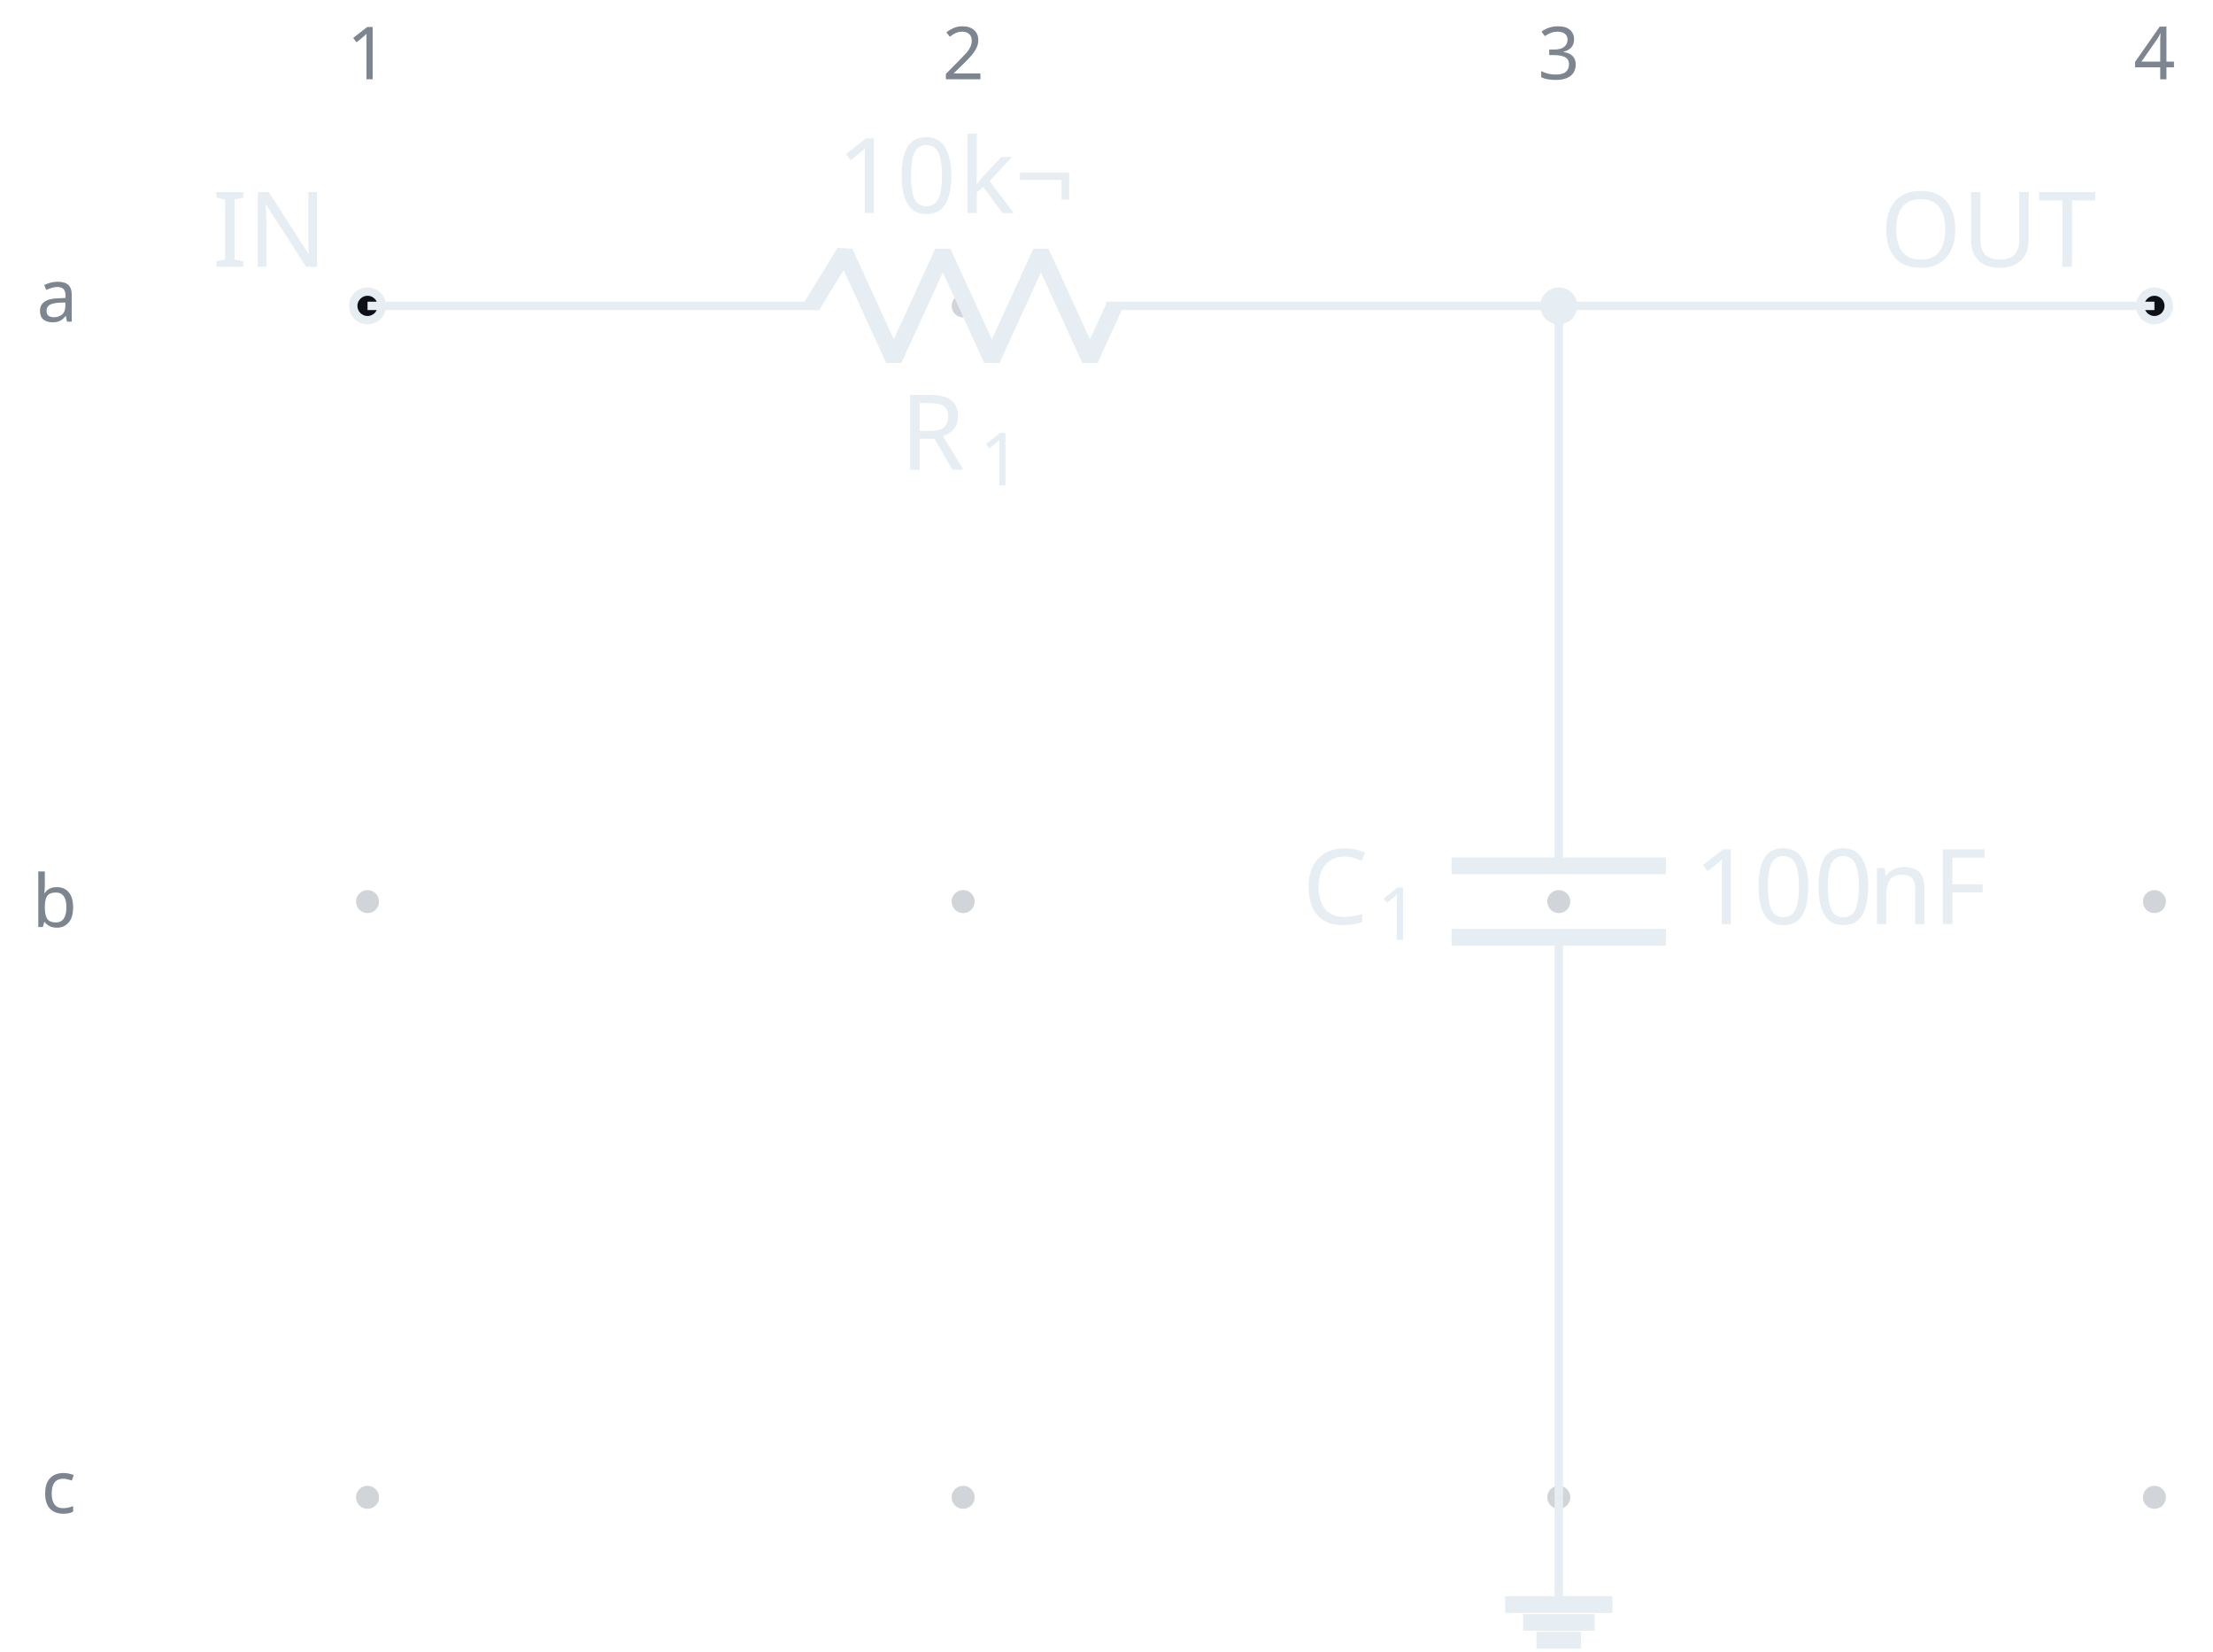
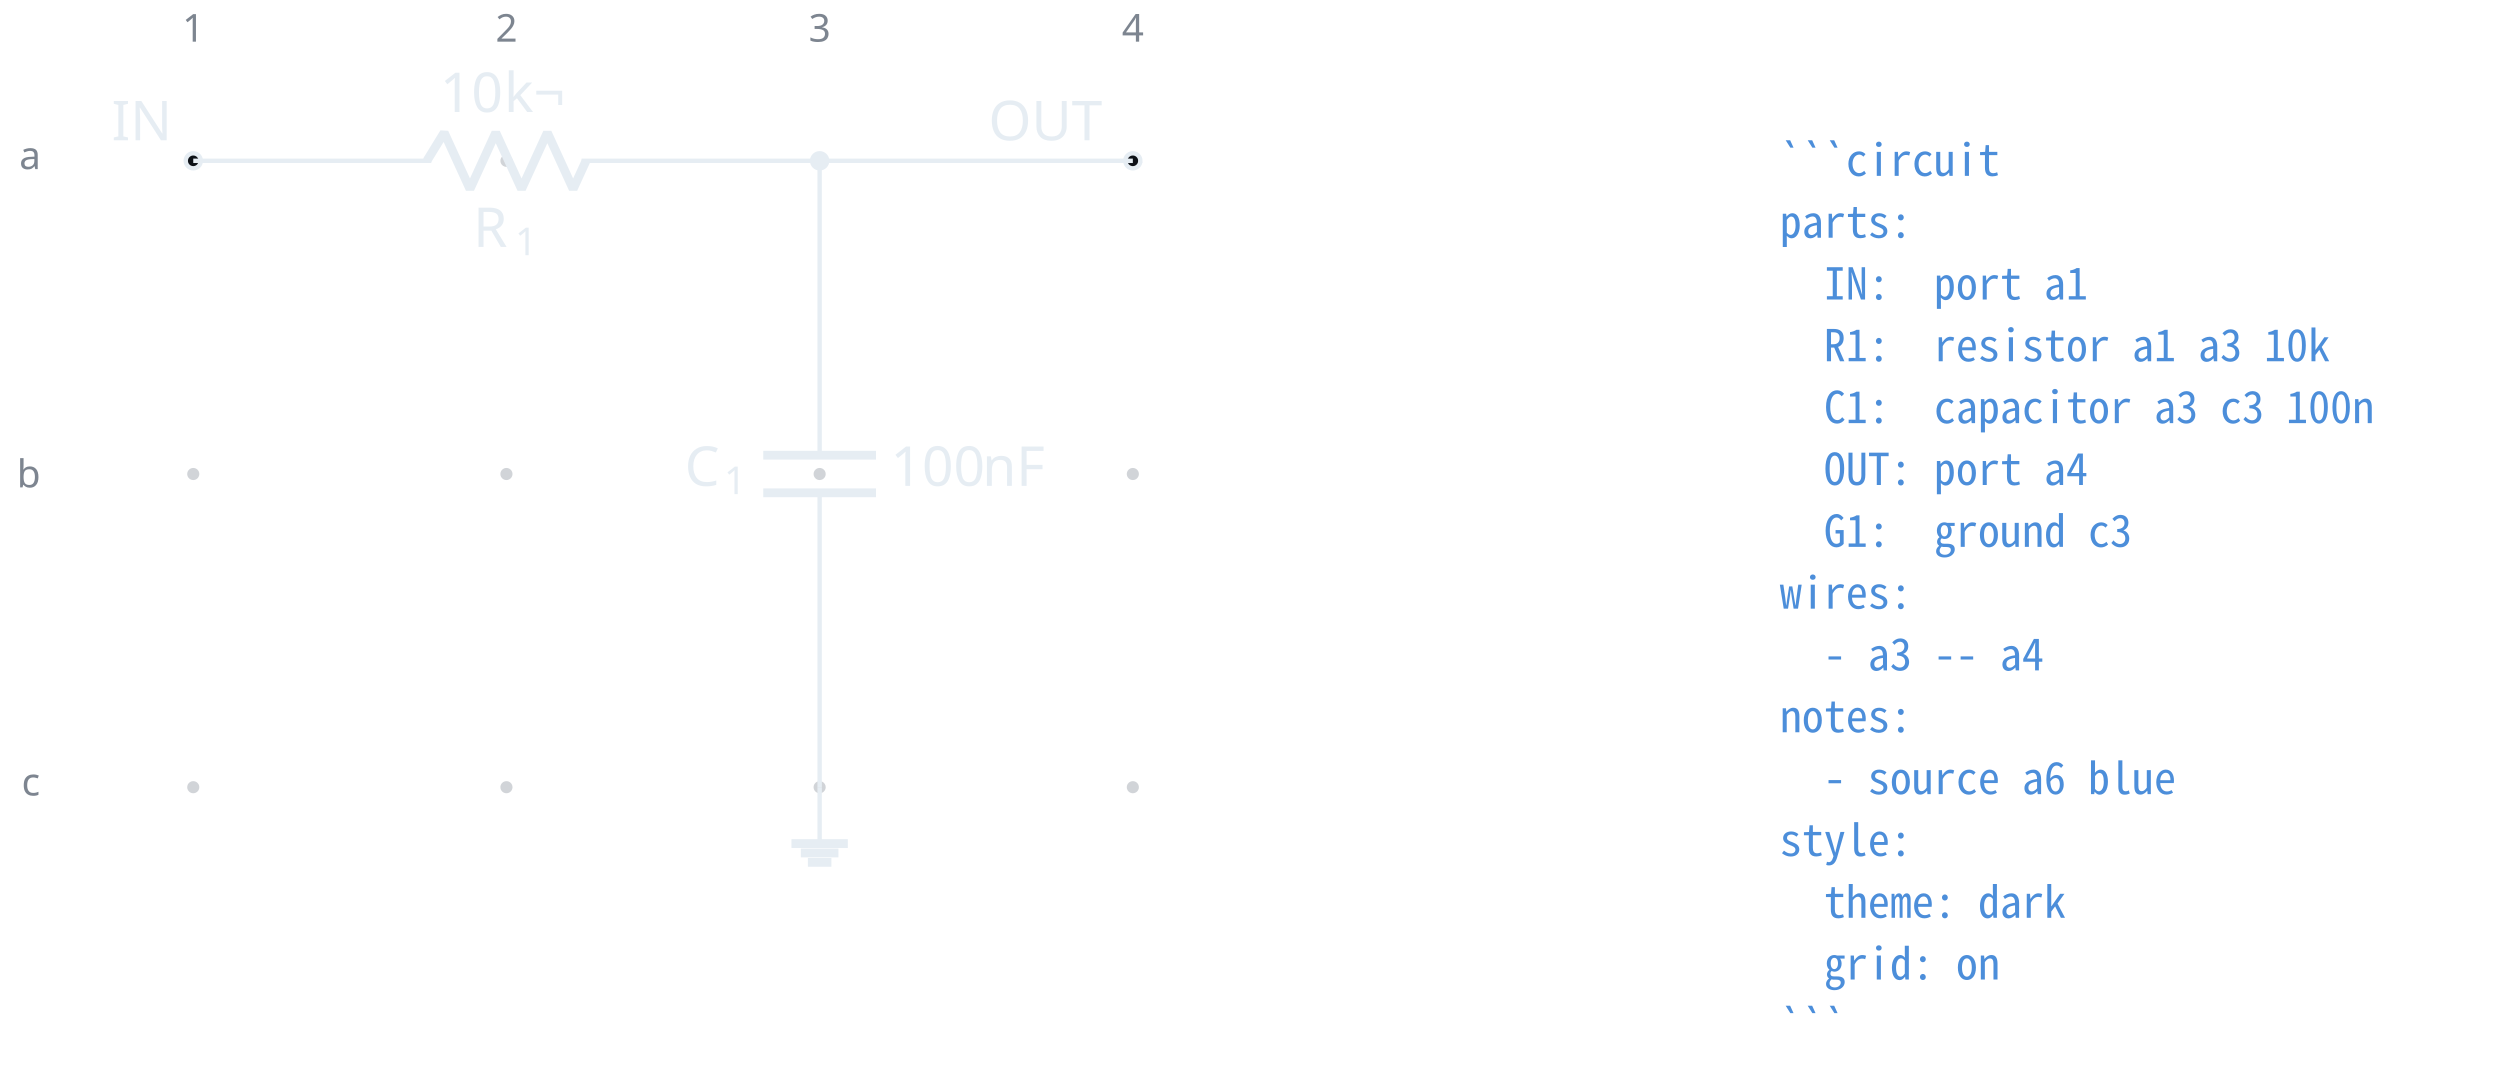
- <svg xmlns="http://www.w3.org/2000/svg" fill="#e6edf3" width="281.9" height="210.343" viewBox="-72 -72 211.425 157.757">
+ <svg xmlns="http://www.w3.org/2000/svg" fill="#e6edf3" width="605.647" height="263.981" viewBox="-72 -72 454.235 197.986">
  <g stroke="#e6edf3" stroke-miterlimit="10" stroke-width=".8">
    <path fill="#7d8590" fill-opacity=".35" stroke="none" stroke-opacity=".35" d="M-35.787-42.781a1.1 1.1 0 1 0-2.2 0 1.1 1.1 0 0 0 2.2 0M-35.787 14.124a1.1 1.1 0 1 0-2.2 0 1.1 1.1 0 0 0 2.2 0M-35.787 71.03a1.1 1.1 0 1 0-2.2 0 1.1 1.1 0 0 0 2.2 0M21.118-42.781a1.1 1.1 0 1 0-2.2 0 1.1 1.1 0 0 0 2.2 0M21.118 14.124a1.1 1.1 0 1 0-2.2 0 1.1 1.1 0 0 0 2.2 0M21.118 71.03a1.1 1.1 0 1 0-2.2 0 1.1 1.1 0 0 0 2.2 0M78.024-42.781a1.1 1.1 0 1 0-2.2 0 1.1 1.1 0 0 0 2.2 0M78.024 14.124a1.1 1.1 0 1 0-2.2 0 1.1 1.1 0 0 0 2.2 0M78.024 71.03a1.1 1.1 0 1 0-2.2 0 1.1 1.1 0 0 0 2.2 0M134.93-42.781a1.1 1.1 0 1 0-2.2 0 1.1 1.1 0 0 0 2.2 0M134.93 14.124a1.1 1.1 0 1 0-2.2 0 1.1 1.1 0 0 0 2.2 0M134.93 71.03a1.1 1.1 0 1 0-2.2 0 1.1 1.1 0 0 0 2.2 0m-1.1 0" />
    <g fill="#7d8590" stroke="#7d8590">
      <text x="-36.887" y="-42.781" fill="#7d8590" stroke="none" font-family="cmr7" font-size="7" transform="translate(-1.993 -21.645)">1</text>
    </g>
    <g fill="#7d8590" stroke="#7d8590">
      <text x="-36.887" y="-42.781" fill="#7d8590" stroke="none" font-family="cmr7" font-size="7" transform="translate(54.912 -21.645)">2</text>
    </g>
    <g fill="#7d8590" stroke="#7d8590">
      <text x="-36.887" y="-42.781" fill="#7d8590" stroke="none" font-family="cmr7" font-size="7" transform="translate(111.818 -21.645)">3</text>
    </g>
    <g fill="#7d8590" stroke="#7d8590">
      <text x="-36.887" y="-42.781" fill="#7d8590" stroke="none" font-family="cmr7" font-size="7" transform="translate(168.723 -21.645)">4</text>
    </g>
    <g fill="#7d8590" stroke="#7d8590">
      <text x="-36.887" y="-42.781" fill="#7d8590" stroke="none" font-family="cmr7" font-size="7" transform="translate(-31.62 1.507)">a</text>
    </g>
    <g fill="#7d8590" stroke="#7d8590">
      <text x="-36.887" y="-42.781" fill="#7d8590" stroke="none" font-family="cmr7" font-size="7" transform="translate(-32.05 59.336)">b</text>
    </g>
    <g fill="#7d8590" stroke="#7d8590">
      <text x="-36.887" y="-42.781" fill="#7d8590" stroke="none" font-family="cmr7" font-size="7" transform="translate(-31.189 115.318)">c</text>
    </g>
    <g fill="#0d1117">
      <path d="M-35.522-42.781a1.365 1.365 0 1 0-2.73 0 1.365 1.365 0 0 0 2.73 0Zm-1.365 0" />
    </g>
    <text x="-36.887" y="-42.781" stroke="none" font-family="cmr10" font-size="10" transform="translate(-14.844 -3.733)">IN</text>
    <path fill="none" d="M-36.887-42.781h.4m-.4 0H6.36m27.315 0h43.248m-.4 0h.4" />
    <g stroke-linejoin="bevel" stroke-width="1.6">
      <path fill="none" d="m5.561-42.781 3.143-5.122L13.39-37.66l4.685-10.243 4.686 10.243 4.686-10.243 4.686 10.243 2.343-5.121" />
    </g>
    <g stroke="none">
      <text x="-36.887" y="-42.781" font-family="cmmi10" font-size="10" transform="translate(50.866 15.648)">R</text>
      <text x="-29.294" y="-41.281" font-family="cmr7" font-size="7" transform="translate(50.866 15.648)">1</text>
    </g>
    <g stroke="none" font-family="cmr10" font-size="10">
      <text x="-36.887" y="-42.781" transform="translate(44.822 -8.863)">10</text>
      <text x="-25.221" y="-42.781" transform="translate(44.822 -8.863)">k¬</text>
    </g>
    <path fill="none" d="M76.924-42.781v.4m0-.4v53.49m0 6.83v53.49m0-.399v.4" />
    <g stroke-width="1.6">
      <path fill="none" d="M87.167 10.71H66.68m20.486 6.828H66.68" />
    </g>
    <g stroke="none">
      <text x="-36.887" y="-42.781" font-family="cmmi10" font-size="10" transform="translate(89.296 59.058)">C</text>
      <text x="-29.74" y="-41.281" font-family="cmr7" font-size="7" transform="translate(89.296 59.058)">1</text>
    </g>
    <g stroke="none" font-family="cmr10" font-size="10">
      <text x="-36.887" y="-42.781" transform="translate(126.693 59.058)">100</text>
      <text x="-20.22" y="-42.781" transform="translate(126.693 59.058)">nF</text>
    </g>
    <g fill="#0d1117">
      <path d="M135.195-42.781a1.365 1.365 0 1 0-2.731 0 1.365 1.365 0 0 0 2.73 0Zm-1.366 0" />
    </g>
    <text x="-36.887" y="-42.781" stroke="none" font-family="cmr10" font-size="10" transform="translate(144.483 -3.733)">OUT</text>
    <path fill="none" d="M76.924 71.03v10.243" />
    <path fill="none" stroke-width="1.6" d="M71.802 81.273h10.243M73.51 82.98h6.828m-5.548 1.707h4.268" />
    <path fill="none" d="M76.924-42.781h56.905" />
    <path d="M78.29-42.781a1.365 1.365 0 1 0-2.732 0 1.365 1.365 0 0 0 2.731 0Zm-1.366 0" />
+     <g>
+       <text x="-36.887" y="-42.781" fill="#4c8eda" stroke="none" font-family="'Noto Sans Mono CJK JP',ui-monospace,'SFMono-Regular',Consolas,'Liberation Mono',monospace" font-size="8" transform="translate(288.26 2.733)" xml:space="preserve">```circuit</text>
+     </g>
+     <g>
+       <text x="-36.887" y="-42.781" fill="#4c8eda" stroke="none" font-family="'Noto Sans Mono CJK JP',ui-monospace,'SFMono-Regular',Consolas,'Liberation Mono',monospace" font-size="8" transform="translate(288.26 13.972)" xml:space="preserve">parts:</text>
+     </g>
+     <g>
+       <text x="-36.887" y="-42.781" fill="#4c8eda" stroke="none" font-family="'Noto Sans Mono CJK JP',ui-monospace,'SFMono-Regular',Consolas,'Liberation Mono',monospace" font-size="8" transform="translate(288.26 25.21)" xml:space="preserve">  IN:  port a1</text>
+     </g>
+     <g>
+       <text x="-36.887" y="-42.781" fill="#4c8eda" stroke="none" font-family="'Noto Sans Mono CJK JP',ui-monospace,'SFMono-Regular',Consolas,'Liberation Mono',monospace" font-size="8" transform="translate(288.26 36.422)" xml:space="preserve">  R1:  resistor a1 a3 10k</text>
+     </g>
+     <g>
+       <text x="-36.887" y="-42.781" fill="#4c8eda" stroke="none" font-family="'Noto Sans Mono CJK JP',ui-monospace,'SFMono-Regular',Consolas,'Liberation Mono',monospace" font-size="8" transform="translate(288.26 47.66)" xml:space="preserve">  C1:  capacitor a3 c3 100n</text>
+     </g>
+     <g>
+       <text x="-36.887" y="-42.781" fill="#4c8eda" stroke="none" font-family="'Noto Sans Mono CJK JP',ui-monospace,'SFMono-Regular',Consolas,'Liberation Mono',monospace" font-size="8" transform="translate(288.26 58.899)" xml:space="preserve">  OUT: port a4</text>
+     </g>
+     <g>
+       <text x="-36.887" y="-42.781" fill="#4c8eda" stroke="none" font-family="'Noto Sans Mono CJK JP',ui-monospace,'SFMono-Regular',Consolas,'Liberation Mono',monospace" font-size="8" transform="translate(288.26 70.138)" xml:space="preserve">  G1:  ground c3</text>
+     </g>
+     <g>
+       <text x="-36.887" y="-42.781" fill="#4c8eda" stroke="none" font-family="'Noto Sans Mono CJK JP',ui-monospace,'SFMono-Regular',Consolas,'Liberation Mono',monospace" font-size="8" transform="translate(288.26 81.377)" xml:space="preserve">wires:</text>
+     </g>
+     <g>
+       <text x="-36.887" y="-42.781" fill="#4c8eda" stroke="none" font-family="'Noto Sans Mono CJK JP',ui-monospace,'SFMono-Regular',Consolas,'Liberation Mono',monospace" font-size="8" transform="translate(288.26 92.587)" xml:space="preserve">  - a3 -- a4</text>
+     </g>
+     <g>
+       <text x="-36.887" y="-42.781" fill="#4c8eda" stroke="none" font-family="'Noto Sans Mono CJK JP',ui-monospace,'SFMono-Regular',Consolas,'Liberation Mono',monospace" font-size="8" transform="translate(288.26 103.826)" xml:space="preserve">notes:</text>
+     </g>
+     <g>
+       <text x="-36.887" y="-42.781" fill="#4c8eda" stroke="none" font-family="'Noto Sans Mono CJK JP',ui-monospace,'SFMono-Regular',Consolas,'Liberation Mono',monospace" font-size="8" transform="translate(288.26 115.065)" xml:space="preserve">  - source a6 blue</text>
+     </g>
+     <g>
+       <text x="-36.887" y="-42.781" fill="#4c8eda" stroke="none" font-family="'Noto Sans Mono CJK JP',ui-monospace,'SFMono-Regular',Consolas,'Liberation Mono',monospace" font-size="8" transform="translate(288.26 126.304)" xml:space="preserve">style:</text>
+     </g>
+     <g>
+       <text x="-36.887" y="-42.781" fill="#4c8eda" stroke="none" font-family="'Noto Sans Mono CJK JP',ui-monospace,'SFMono-Regular',Consolas,'Liberation Mono',monospace" font-size="8" transform="translate(288.26 137.543)" xml:space="preserve">  theme: dark</text>
+     </g>
+     <g>
+       <text x="-36.887" y="-42.781" fill="#4c8eda" stroke="none" font-family="'Noto Sans Mono CJK JP',ui-monospace,'SFMono-Regular',Consolas,'Liberation Mono',monospace" font-size="8" transform="translate(288.26 148.753)" xml:space="preserve">  grid: on</text>
+     </g>
+     <g>
+       <text x="-36.887" y="-42.781" fill="#4c8eda" stroke="none" font-family="'Noto Sans Mono CJK JP',ui-monospace,'SFMono-Regular',Consolas,'Liberation Mono',monospace" font-size="8" transform="translate(288.26 159.991)" xml:space="preserve">```</text>
+     </g>
  </g>
</svg>
